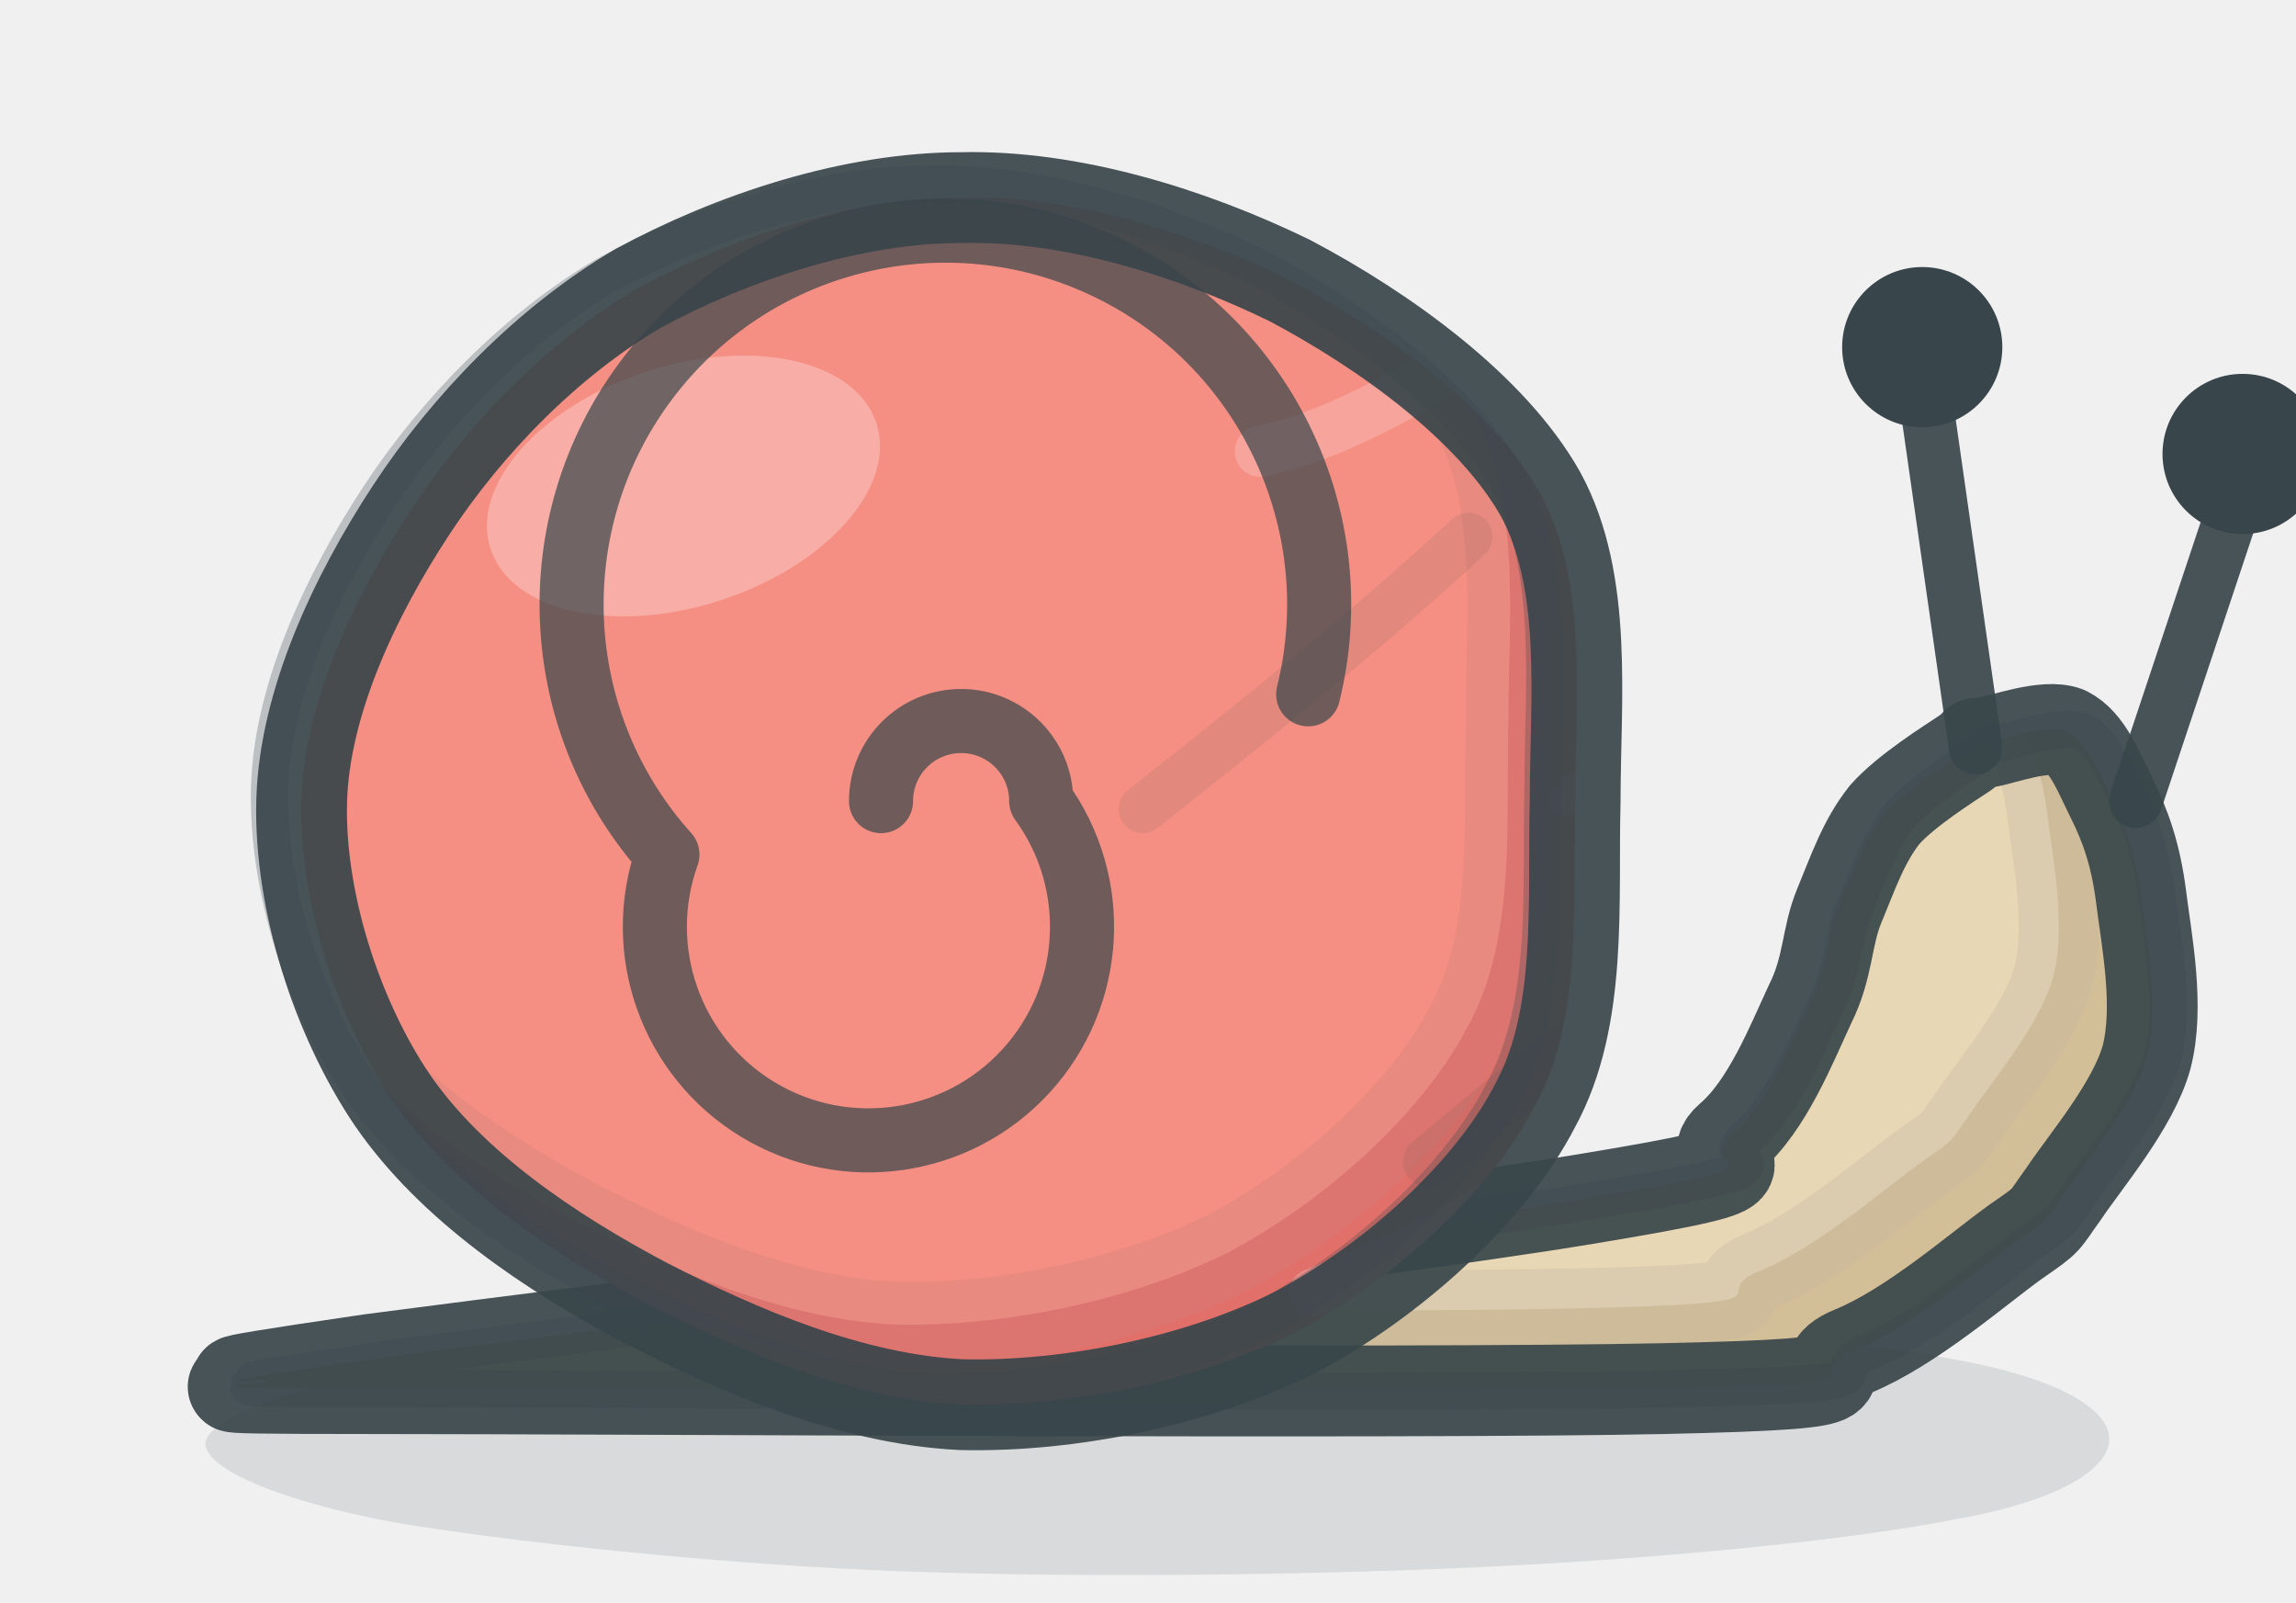
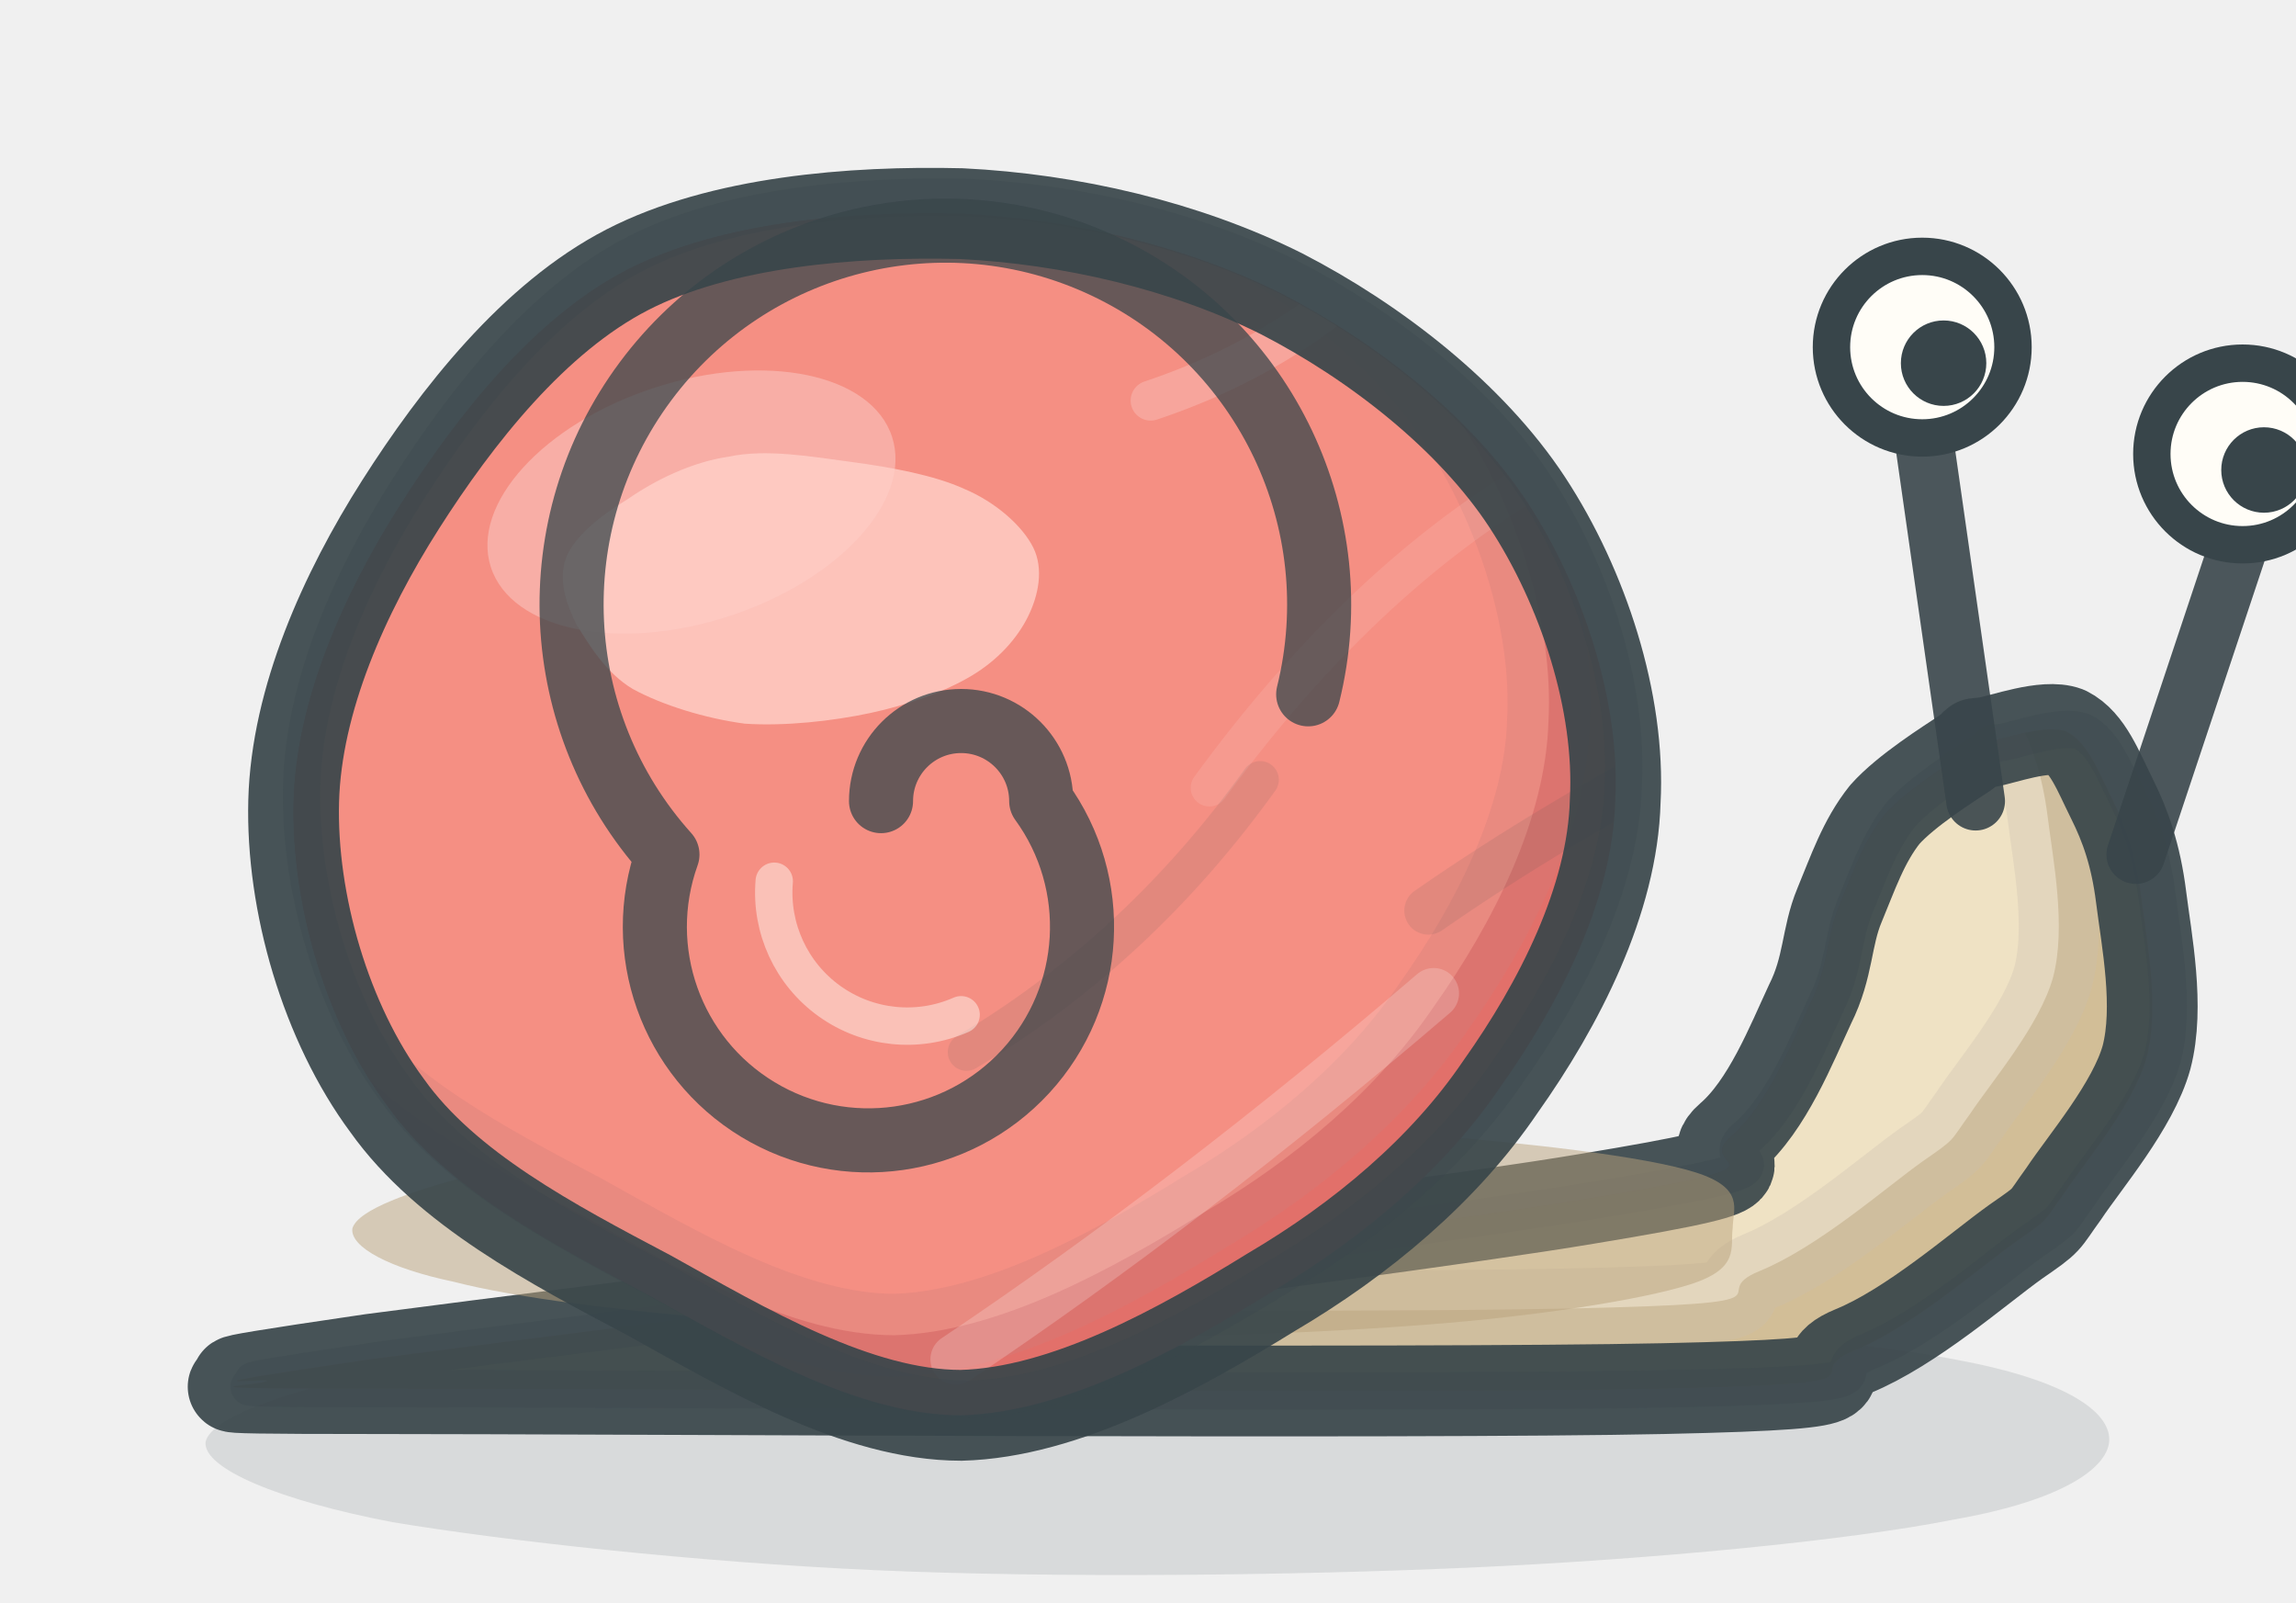
<svg xmlns="http://www.w3.org/2000/svg" width="86" height="60" viewBox="0 0 86 60">
  <path d="M79 54C78.9 55 77.2 56.2 73.2 56.9C69.2 57.7 61.8 58.4 55.1 58.7C48.4 59 39.6 59.1 32.8 58.8C26.1 58.5 18.9 57.7 14.7 57C10.5 56.2 7.6 55 7.7 54C7.9 53 11.3 51.9 15.5 51.1C19.7 50.3 26.4 49.6 33 49.3C39.6 49 48.4 48.9 55.2 49.2C61.9 49.5 69.8 50.2 73.7 51C77.7 51.8 79.1 53 79 54Z" fill="#38454A" opacity="0.13" />
  <clipPath id="c1">
    <path d="M13.9 50.9C5.7 52.1 10 51.6 10 51.7C10 51.9 5.3 52 14 52C22.7 52 53 52.2 62.3 52C71.5 51.8 67.2 51.5 69.4 50.6C71.6 49.7 74.1 47.5 75.5 46.5C76.8 45.6 76.5 45.8 77.3 44.7C78.1 43.5 79.9 41.4 80.4 39.6C80.9 37.7 80.4 35.2 80.2 33.6C80 32 79.6 30.9 79.1 29.9C78.6 28.9 78.2 27.8 77.4 27.4C76.6 27.1 75 27.7 74.4 27.8C73.7 27.9 74.3 27.7 73.6 28.2C73 28.6 71.4 29.6 70.6 30.5C69.8 31.5 69.4 32.7 68.9 33.9C68.4 35.1 68.5 36.2 67.8 37.6C67.1 39.1 66.2 41.4 64.8 42.6C63.4 43.8 67.9 43.5 59.4 44.9C51 46.3 22.2 49.8 13.9 50.9Z" />
  </clipPath>
  <path d="M13.9 50.9C5.7 52.1 10 51.6 10 51.7C10 51.9 5.3 52 14 52C22.7 52 53 52.2 62.3 52C71.5 51.8 67.2 51.5 69.4 50.6C71.6 49.7 74.1 47.5 75.5 46.5C76.8 45.6 76.5 45.8 77.3 44.7C78.1 43.5 79.9 41.4 80.4 39.6C80.9 37.7 80.4 35.2 80.2 33.6C80 32 79.6 30.9 79.1 29.9C78.6 28.9 78.2 27.8 77.4 27.4C76.6 27.1 75 27.7 74.4 27.8C73.7 27.9 74.3 27.7 73.6 28.2C73 28.6 71.4 29.6 70.6 30.5C69.8 31.5 69.4 32.7 68.9 33.9C68.4 35.1 68.5 36.2 67.8 37.6C67.1 39.1 66.2 41.4 64.8 42.6C63.4 43.8 67.9 43.5 59.4 44.9C51 46.3 22.2 49.8 13.9 50.9Z" fill="#D2BE97" />
  <g clip-path="url(#c1)">
-     <path d="M13.9 50.9C5.7 52.1 10 51.6 10 51.7C10 51.9 5.3 52 14 52C22.7 52 53 52.2 62.3 52C71.5 51.8 67.2 51.5 69.4 50.6C71.6 49.7 74.1 47.5 75.5 46.5C76.8 45.6 76.5 45.8 77.3 44.7C78.1 43.5 79.9 41.4 80.4 39.6C80.9 37.7 80.4 35.2 80.2 33.6C80 32 79.6 30.9 79.1 29.9C78.6 28.9 78.2 27.8 77.4 27.4C76.6 27.1 75 27.7 74.4 27.8C73.7 27.9 74.3 27.7 73.6 28.2C73 28.6 71.4 29.6 70.6 30.5C69.8 31.5 69.4 32.7 68.9 33.9C68.4 35.1 68.5 36.2 67.8 37.6C67.1 39.1 66.2 41.4 64.8 42.6C63.4 43.8 67.9 43.5 59.4 44.9C51 46.3 22.2 49.8 13.9 50.9Z" fill="#E8D7B5" transform="translate(-3.5 -3)" />
-     <path d="M13.9 50.9C5.7 52.1 10 51.6 10 51.7C10 51.9 5.3 52 14 52C22.7 52 53 52.2 62.3 52C71.5 51.8 67.2 51.5 69.4 50.6C71.6 49.7 74.1 47.5 75.5 46.5C76.8 45.6 76.5 45.8 77.3 44.7C78.1 43.5 79.9 41.4 80.4 39.6C80.9 37.7 80.4 35.2 80.2 33.6C80 32 79.6 30.9 79.1 29.9C78.6 28.9 78.2 27.8 77.4 27.4C76.6 27.1 75 27.7 74.4 27.8C73.7 27.9 74.3 27.7 73.6 28.2C73 28.6 71.4 29.6 70.6 30.5C69.8 31.5 69.4 32.7 68.9 33.9C68.4 35.1 68.5 36.2 67.8 37.6C67.1 39.1 66.2 41.4 64.8 42.6C63.4 43.8 67.9 43.5 59.4 44.9C51 46.3 22.2 49.8 13.9 50.9Z" fill="none" stroke="#c4b5a1" stroke-width="3" opacity="0.32" transform="translate(-3.5 -3)" />
+     <path d="M13.9 50.9C5.7 52.1 10 51.6 10 51.7C10 51.9 5.3 52 14 52C22.7 52 53 52.2 62.3 52C71.5 51.8 67.2 51.5 69.4 50.6C71.6 49.7 74.1 47.5 75.5 46.5C76.8 45.6 76.5 45.8 77.3 44.7C78.1 43.5 79.9 41.4 80.4 39.6C80.9 37.7 80.4 35.2 80.2 33.6C80 32 79.6 30.9 79.1 29.9C78.6 28.9 78.2 27.8 77.4 27.4C76.6 27.1 75 27.7 74.4 27.8C73.7 27.9 74.3 27.7 73.6 28.2C73 28.6 71.4 29.6 70.6 30.5C69.8 31.5 69.4 32.7 68.9 33.9C68.4 35.1 68.5 36.2 67.8 37.6C67.1 39.1 66.2 41.4 64.8 42.6C63.4 43.8 67.9 43.5 59.4 44.9C51 46.3 22.2 49.8 13.9 50.9Z" fill="#EFE2C4" transform="translate(-3.5 -3)" />
+     <path d="M13.9 50.9C5.7 52.1 10 51.6 10 51.7C10 51.9 5.3 52 14 52C22.7 52 53 52.2 62.3 52C71.5 51.8 67.2 51.5 69.4 50.6C71.6 49.7 74.1 47.5 75.5 46.5C76.8 45.6 76.5 45.8 77.3 44.7C78.1 43.5 79.9 41.4 80.4 39.6C80.9 37.7 80.4 35.2 80.2 33.6C80 32 79.6 30.9 79.1 29.9C78.6 28.9 78.2 27.8 77.4 27.4C76.6 27.1 75 27.7 74.4 27.8C73.7 27.9 74.3 27.7 73.6 28.2C73 28.6 71.4 29.6 70.6 30.5C69.8 31.5 69.4 32.7 68.9 33.9C68.4 35.1 68.5 36.2 67.8 37.6C67.1 39.1 66.2 41.4 64.8 42.6C63.4 43.8 67.9 43.5 59.4 44.9C51 46.3 22.2 49.8 13.9 50.9Z" fill="none" stroke="#cabdad" stroke-width="3" opacity="0.32" transform="translate(-3.5 -3)" />
    <path d="M28.5 43.8q9.4 -7.1 18.1 -10.5" stroke="#ffffff" stroke-width="1.8" stroke-linecap="round" fill="none" opacity="0.1" />
    <path d="M77.6 49q10.8 -3.4 19.6 -10.8" stroke="#ffffff" stroke-width="1.3" stroke-linecap="round" fill="none" opacity="0.2" />
    <path d="M27.6 27.7q7.7 -5.1 13.1 -8.5" stroke="#ffffff" stroke-width="1.9" stroke-linecap="round" fill="none" opacity="0.2" />
    <path d="M72.9 49.3q9.4 -6.5 17.8 -14.9" stroke="#38454A" stroke-width="1.2" stroke-linecap="round" fill="none" opacity="0" />
    <path d="M60.5 51.9q10.4 -9.2 18.7 -16.5" stroke="#38454A" stroke-width="1.1" stroke-linecap="round" fill="none" opacity="0" />
    <path d="M73.6 49.5q5.7 -4.6 10.2 -7.7" stroke="#38454A" stroke-width="1.1" stroke-linecap="round" fill="none" opacity="0" />
    <ellipse cx="31.1" cy="33.3" rx="11.3" ry="2.5" fill="#fff" opacity="0.28" transform="rotate(-18 31.1 33.3)" />
  </g>
  <path d="M13.9 50.9C5.7 52.1 10 51.6 10 51.7C10 51.9 5.3 52 14 52C22.7 52 53 52.2 62.3 52C71.5 51.8 67.2 51.5 69.4 50.6C71.6 49.7 74.1 47.5 75.5 46.5C76.8 45.6 76.5 45.8 77.3 44.7C78.1 43.5 79.9 41.4 80.4 39.6C80.9 37.7 80.4 35.2 80.2 33.6C80 32 79.6 30.9 79.1 29.9C78.6 28.9 78.2 27.8 77.4 27.4C76.6 27.1 75 27.7 74.4 27.8C73.7 27.9 74.3 27.7 73.6 28.2C73 28.6 71.4 29.6 70.6 30.5C69.8 31.5 69.4 32.7 68.9 33.9C68.4 35.1 68.5 36.2 67.8 37.6C67.1 39.1 66.2 41.4 64.8 42.6C63.4 43.8 67.9 43.5 59.4 44.9C51 46.3 22.2 49.8 13.9 50.9Z" fill="none" stroke="#38454A" stroke-width="3.4" stroke-linejoin="round" stroke-linecap="round" opacity="0.92" />
  <path d="M13.9 50.9C5.7 52.1 10 51.6 10 51.7C10 51.9 5.3 52 14 52C22.7 52 53 52.2 62.3 52C71.5 51.8 67.2 51.5 69.4 50.6C71.6 49.7 74.1 47.5 75.5 46.5C76.8 45.6 76.5 45.8 77.3 44.7C78.1 43.5 79.9 41.4 80.4 39.6C80.9 37.7 80.4 35.2 80.2 33.6C80 32 79.6 30.9 79.1 29.9C78.6 28.9 78.2 27.8 77.4 27.4C76.6 27.1 75 27.7 74.4 27.8C73.7 27.9 74.3 27.7 73.6 28.2C73 28.6 71.4 29.6 70.6 30.5C69.8 31.5 69.4 32.7 68.9 33.9C68.4 35.1 68.5 36.2 67.8 37.6C67.1 39.1 66.2 41.4 64.8 42.6C63.4 43.8 67.9 43.5 59.4 44.9C51 46.3 22.2 49.8 13.9 50.9Z" fill="none" stroke="#38454A" stroke-width="1.4" stroke-linejoin="round" opacity="0.28" transform="translate(0.6 0)" />
-   <path d="M74 28 l-2 -14 M80 30 l4 -12" fill="none" stroke="#38454A" stroke-width="2" stroke-linecap="round" stroke-linejoin="round" opacity="0.92" />
-   <circle cx="72" cy="13" r="3" fill="#38454A" />
-   <circle cx="84" cy="17" r="3" fill="#38454A" />
+   <path d="M64.9 46C64.8 46.7 65.2 47.5 63.3 48.1C61.4 48.7 57.4 49.3 53.5 49.6C49.7 49.9 44.4 50.1 40 50.1C35.6 50.1 31 49.8 27.2 49.4C23.4 49.1 19.3 48.6 17 48C14.6 47.5 13.1 46.7 13.2 46C13.4 45.3 15.4 44.6 17.7 44C20 43.4 23.2 42.9 26.9 42.5C30.6 42.2 35.6 41.9 40 41.9C44.4 41.9 49.4 42.1 53.3 42.5C57.2 42.8 61.6 43.3 63.5 43.9C65.4 44.5 64.9 45.3 64.9 46Z" fill="#B9A27C" opacity="0.5" />
+   <path d="M74 30 l-2 -14 M80 32 l4 -12" fill="none" stroke="#38454A" stroke-width="2.2" stroke-linecap="round" stroke-linejoin="round" opacity="0.9" />
+   <circle cx="72" cy="13" r="3.4" fill="#FFFDF7" stroke="#38454A" stroke-width="1.4" />
+   <circle cx="72.8" cy="13.6" r="1.6" fill="#38454A" />
+   <circle cx="84" cy="17" r="3.4" fill="#FFFDF7" stroke="#38454A" stroke-width="1.4" />
+   <circle cx="84.8" cy="17.6" r="1.6" fill="#38454A" />
  <clipPath id="c2">
-     <path d="M59 30C58.9 33.8 59.3 38.1 57.5 41.4C55.8 44.7 52.1 48 48.5 49.9C44.9 51.7 40.1 52.7 36 52.6C31.9 52.4 27.7 50.6 24.2 48.8C20.6 46.9 16.9 44.4 14.7 41.2C12.6 38.1 11.2 33.7 11.3 30C11.4 26.3 13.3 22.3 15.4 19.1C17.5 15.9 20.5 12.8 23.9 10.8C27.4 8.9 31.9 7.4 36 7.4C40.1 7.3 44.6 8.7 48.3 10.5C51.9 12.4 55.9 15.3 57.7 18.5C59.5 21.8 59 26.2 59 30Z" />
+     <path d="M60.5 30C60.4 33.7 58.4 37.6 56.2 40.7C54.1 43.8 51 46.4 47.6 48.4C44.2 50.5 39.9 52.9 36 53C32.1 53 27.9 50.5 24.3 48.5C20.7 46.6 16.7 44.5 14.5 41.4C12.2 38.3 10.9 33.8 11 30C11.1 26.2 12.9 22.2 15 18.9C17.1 15.6 20 11.9 23.5 10.1C27 8.3 31.9 7.9 36 8C40.1 8.2 44.4 9.2 48 11C51.5 12.8 55.1 15.6 57.2 18.8C59.3 22 60.7 26.3 60.5 30Z" />
  </clipPath>
-   <path d="M59 30C58.9 33.8 59.3 38.1 57.5 41.4C55.8 44.7 52.1 48 48.5 49.9C44.9 51.7 40.1 52.7 36 52.6C31.9 52.4 27.7 50.6 24.2 48.8C20.6 46.9 16.9 44.4 14.7 41.2C12.6 38.1 11.2 33.7 11.3 30C11.4 26.3 13.3 22.3 15.4 19.1C17.5 15.9 20.5 12.8 23.9 10.8C27.4 8.9 31.9 7.4 36 7.4C40.1 7.3 44.6 8.7 48.3 10.5C51.9 12.4 55.9 15.3 57.7 18.5C59.5 21.8 59 26.2 59 30Z" fill="#E2706A" />
+   <path d="M60.5 30C60.4 33.7 58.4 37.6 56.2 40.7C54.1 43.8 51 46.4 47.6 48.4C44.2 50.5 39.9 52.9 36 53C32.1 53 27.9 50.5 24.3 48.5C20.7 46.6 16.7 44.5 14.5 41.4C12.2 38.3 10.9 33.8 11 30C11.1 26.2 12.9 22.2 15 18.9C17.1 15.6 20 11.9 23.5 10.1C27 8.3 31.9 7.9 36 8C40.1 8.2 44.4 9.2 48 11C51.5 12.8 55.1 15.6 57.2 18.8C59.3 22 60.7 26.3 60.5 30Z" fill="#E2706A" />
  <g clip-path="url(#c2)">
-     <path d="M59 30C58.9 33.8 59.3 38.1 57.5 41.4C55.8 44.7 52.1 48 48.5 49.9C44.9 51.7 40.1 52.7 36 52.6C31.9 52.4 27.7 50.6 24.2 48.8C20.6 46.9 16.9 44.4 14.7 41.2C12.6 38.1 11.2 33.7 11.3 30C11.4 26.3 13.3 22.3 15.4 19.1C17.5 15.9 20.5 12.8 23.9 10.8C27.4 8.9 31.9 7.4 36 7.4C40.1 7.3 44.6 8.7 48.3 10.5C51.9 12.4 55.9 15.3 57.7 18.5C59.5 21.8 59 26.2 59 30Z" fill="#F58F83" transform="translate(-2.5 -3)" />
-     <path d="M59 30C58.9 33.8 59.3 38.1 57.5 41.4C55.8 44.7 52.1 48 48.5 49.9C44.9 51.7 40.1 52.7 36 52.6C31.9 52.4 27.7 50.6 24.2 48.8C20.6 46.9 16.9 44.4 14.7 41.2C12.6 38.1 11.2 33.7 11.3 30C11.4 26.3 13.3 22.3 15.4 19.1C17.5 15.9 20.5 12.8 23.9 10.8C27.4 8.9 31.9 7.4 36 7.4C40.1 7.3 44.6 8.7 48.3 10.5C51.9 12.4 55.9 15.3 57.7 18.5C59.5 21.8 59 26.2 59 30Z" fill="none" stroke="#cf7d7a" stroke-width="3.2" opacity="0.32" transform="translate(-2.5 -3)" />
-     <path d="M47.2 16.9q3.6 -0.7 9.5 -4.7" stroke="#ffffff" stroke-width="1.9" stroke-linecap="round" fill="none" opacity="0.2" />
-     <path d="M58.6 29.9q7.7 -5.7 14.1 -8.6" stroke="#ffffff" stroke-width="1.3" stroke-linecap="round" fill="none" opacity="0.2" />
-     <path d="M49.2 48.4q7.5 -2.9 15.1 -9.3" stroke="#ffffff" stroke-width="1.8" stroke-linecap="round" fill="none" opacity="0.2" />
-     <path d="M45.2 46.8q11.6 -7 21.6 -13.8" stroke="#38454A" stroke-width="1.5" stroke-linecap="round" fill="none" opacity="0" />
-     <path d="M42.8 30.3q7.9 -6.2 12.2 -10.2" stroke="#38454A" stroke-width="1.8" stroke-linecap="round" fill="none" opacity="0.1" />
-     <path d="M53.5 43.5q10.9 -9.1 19.8 -15.6" stroke="#38454A" stroke-width="1.9" stroke-linecap="round" fill="none" opacity="0.1" />
-     <ellipse cx="25.6" cy="18.2" rx="7.6" ry="4.5" fill="#fff" opacity="0.28" transform="rotate(-18 25.6 18.2)" />
+     <path d="M60.5 30C60.4 33.7 58.4 37.6 56.2 40.7C54.1 43.8 51 46.4 47.6 48.4C44.2 50.5 39.9 52.9 36 53C32.1 53 27.9 50.5 24.3 48.5C20.7 46.6 16.7 44.5 14.5 41.4C12.2 38.3 10.9 33.8 11 30C11.1 26.2 12.9 22.2 15 18.9C17.1 15.6 20 11.9 23.5 10.1C27 8.3 31.9 7.9 36 8C40.1 8.2 44.4 9.2 48 11C51.5 12.8 55.1 15.6 57.2 18.8C59.3 22 60.7 26.3 60.5 30Z" fill="#F58F83" transform="translate(-2.5 -3)" />
+     <path d="M60.5 30C60.4 33.7 58.4 37.6 56.2 40.7C54.1 43.8 51 46.4 47.6 48.4C44.2 50.5 39.9 52.9 36 53C32.1 53 27.9 50.5 24.3 48.5C20.7 46.6 16.7 44.5 14.5 41.4C12.2 38.3 10.9 33.8 11 30C11.1 26.2 12.9 22.2 15 18.9C17.1 15.6 20 11.9 23.5 10.1C27 8.3 31.9 7.9 36 8C40.1 8.2 44.4 9.2 48 11C51.5 12.8 55.1 15.6 57.2 18.8C59.3 22 60.7 26.3 60.5 30Z" fill="none" stroke="#cf7d7a" stroke-width="3.1" opacity="0.32" transform="translate(-2.5 -3)" />
+     <path d="M43.1 15q6.6 -2.2 10.8 -7.6" stroke="#ffffff" stroke-width="1.5" stroke-linecap="round" fill="none" opacity="0.2" />
+     <path d="M35.8 50.9q8.8 -5.9 17.9 -13.7" stroke="#ffffff" stroke-width="1.9" stroke-linecap="round" fill="none" opacity="0.2" />
+     <path d="M45.3 29.5q5.7 -7.8 12.4 -11.7" stroke="#ffffff" stroke-width="1.4" stroke-linecap="round" fill="none" opacity="0.1" />
+     <path d="M58.8 35.3q10.8 -5.2 19.3 -11.2" stroke="#38454A" stroke-width="1.9" stroke-linecap="round" fill="none" opacity="0" />
+     <path d="M53.5 34.1q9.5 -6.6 22.9 -11.8" stroke="#38454A" stroke-width="1.8" stroke-linecap="round" fill="none" opacity="0.1" />
+     <path d="M36.2 39.4q6.4 -3.8 11 -10.2" stroke="#38454A" stroke-width="1.4" stroke-linecap="round" fill="none" opacity="0.1" />
+     <ellipse cx="25.9" cy="18.8" rx="7.9" ry="4.5" fill="#fff" opacity="0.28" transform="rotate(-18 25.9 18.8)" />
  </g>
-   <path d="M59 30C58.9 33.8 59.3 38.1 57.5 41.4C55.8 44.7 52.1 48 48.5 49.9C44.9 51.7 40.1 52.7 36 52.6C31.9 52.4 27.7 50.6 24.2 48.8C20.6 46.9 16.9 44.4 14.7 41.2C12.6 38.1 11.2 33.7 11.3 30C11.4 26.3 13.3 22.3 15.4 19.1C17.5 15.9 20.5 12.8 23.9 10.8C27.4 8.9 31.9 7.4 36 7.4C40.1 7.3 44.6 8.7 48.3 10.5C51.9 12.4 55.9 15.3 57.7 18.5C59.5 21.8 59 26.2 59 30Z" fill="none" stroke="#38454A" stroke-width="3.4" stroke-linejoin="round" stroke-linecap="round" opacity="0.92" />
-   <path d="M59 30C58.9 33.8 59.3 38.1 57.5 41.4C55.8 44.7 52.1 48 48.5 49.9C44.9 51.7 40.1 52.7 36 52.6C31.9 52.4 27.7 50.6 24.2 48.8C20.6 46.9 16.9 44.4 14.7 41.2C12.6 38.1 11.2 33.7 11.3 30C11.4 26.3 13.3 22.3 15.4 19.1C17.5 15.9 20.5 12.8 23.9 10.8C27.4 8.9 31.9 7.4 36 7.4C40.1 7.3 44.6 8.7 48.3 10.5C51.9 12.4 55.9 15.3 57.7 18.5C59.5 21.8 59 26.2 59 30Z" fill="none" stroke="#38454A" stroke-width="1.4" stroke-linejoin="round" opacity="0.28" transform="translate(-1.2 -0.5)" />
-   <path d="M36 30 m-3 0 a3 3 0 1 1 6 0 a8 8 0 1 1 -14 2 a14 14 0 1 1 24 -6" fill="none" stroke="#38454A" stroke-width="2.4" stroke-linecap="round" stroke-linejoin="round" opacity="0.7" />
+   <path d="M60.5 30C60.4 33.7 58.4 37.6 56.2 40.7C54.1 43.8 51 46.4 47.6 48.4C44.2 50.5 39.9 52.9 36 53C32.1 53 27.9 50.5 24.3 48.5C20.7 46.6 16.7 44.5 14.5 41.4C12.2 38.3 10.9 33.8 11 30C11.1 26.2 12.9 22.2 15 18.9C17.1 15.6 20 11.9 23.5 10.1C27 8.3 31.9 7.9 36 8C40.1 8.2 44.4 9.2 48 11C51.5 12.8 55.1 15.6 57.2 18.8C59.3 22 60.7 26.3 60.5 30Z" fill="none" stroke="#38454A" stroke-width="3.4" stroke-linejoin="round" stroke-linecap="round" opacity="0.92" />
+   <path d="M60.5 30C60.4 33.7 58.4 37.6 56.2 40.7C54.1 43.8 51 46.4 47.6 48.4C44.2 50.5 39.9 52.9 36 53C32.1 53 27.9 50.5 24.3 48.5C20.7 46.6 16.7 44.5 14.5 41.4C12.2 38.3 10.9 33.8 11 30C11.1 26.2 12.9 22.2 15 18.9C17.1 15.6 20 11.9 23.5 10.1C27 8.3 31.9 7.9 36 8C40.1 8.2 44.4 9.2 48 11C51.5 12.8 55.1 15.6 57.2 18.8C59.3 22 60.7 26.3 60.5 30Z" fill="none" stroke="#38454A" stroke-width="1.4" stroke-linejoin="round" opacity="0.28" transform="translate(0.3 -0.6)" />
+   <path d="M38.7 20.5C39.1 21.3 38.9 22.3 38.5 23.1C38.1 23.9 37.4 24.7 36.4 25.3C35.4 25.9 34 26.4 32.6 26.7C31.2 27 29.4 27.2 27.9 27.1C26.4 26.9 24.8 26.4 23.7 25.8C22.7 25.2 22.1 24.2 21.6 23.4C21.2 22.6 20.9 21.7 21.2 20.9C21.5 20.1 22.5 19.3 23.5 18.7C24.5 18 25.9 17.3 27.3 17.1C28.7 16.8 30.4 17.1 31.9 17.3C33.4 17.5 35 17.8 36.1 18.3C37.3 18.8 38.3 19.7 38.7 20.5Z" fill="#FFD0C8" opacity="0.8" />
+   <path d="M36 30 m-3 0 a3 3 0 1 1 6 0 a8 8 0 1 1 -14 2 a14 14 0 1 1 24 -6" fill="none" stroke="#38454A" stroke-width="2.4" stroke-linecap="round" stroke-linejoin="round" opacity="0.75" />
+   <path d="M36 30 m-7 3 a5 5 0 0 0 7 5" fill="none" stroke="#FFFDF7" stroke-width="1.4" stroke-linecap="round" stroke-linejoin="round" opacity="0.45" />
</svg>
